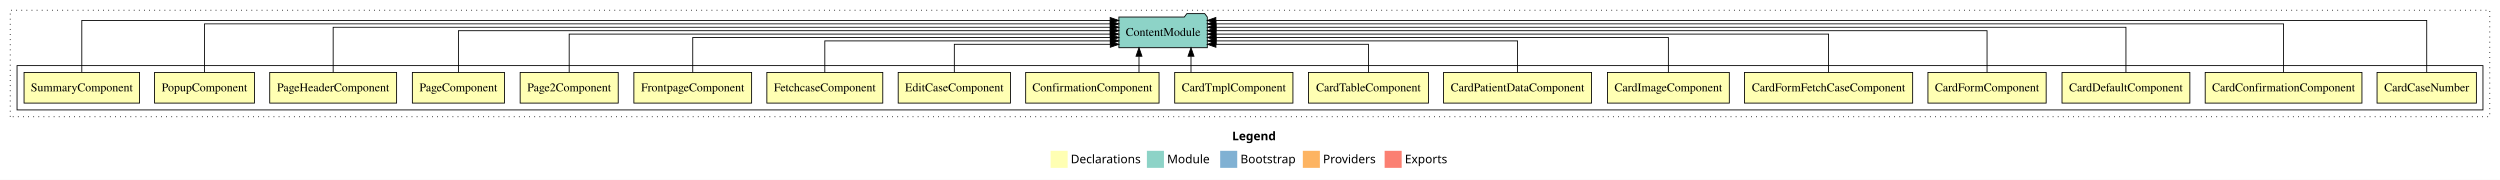
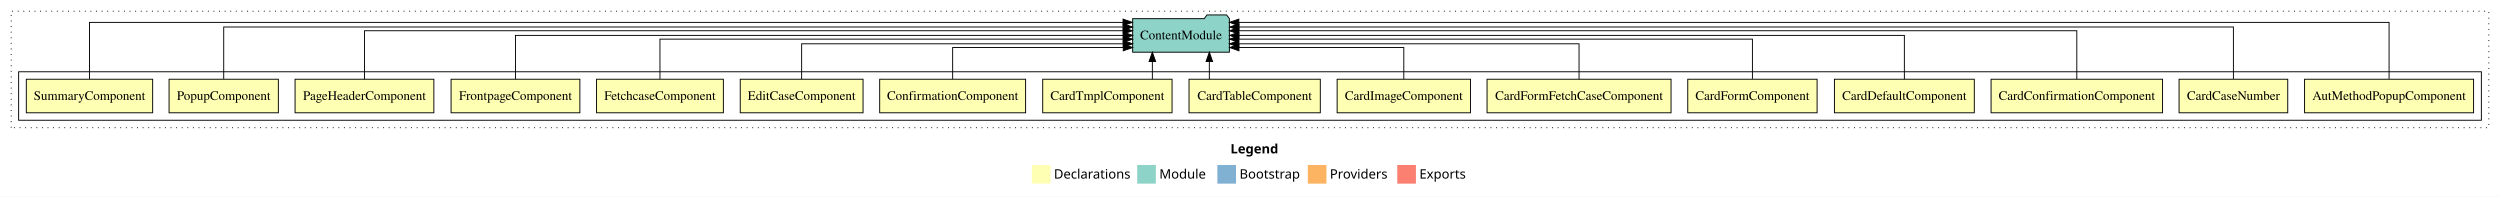
- <svg xmlns="http://www.w3.org/2000/svg" width="2934pt" height="211pt" viewBox="0.00 0.00 2934.00 211.00">
+ <svg xmlns="http://www.w3.org/2000/svg" width="2682pt" height="211pt" viewBox="0.00 0.00 2682.00 211.00">
  <g id="graph0" class="graph" transform="scale(1 1) rotate(0) translate(4 207)">
-     <polygon fill="#ffffff" stroke="transparent" points="-4,4 -4,-207 2930,-207 2930,4 -4,4" />
-     <text text-anchor="start" x="1442.009" y="-42.4" font-family="sans-serif" font-weight="bold" font-size="14.00" fill="#000000">Legend</text>
-     <polygon fill="#ffffb3" stroke="transparent" points="1229,-10 1229,-30 1249,-30 1249,-10 1229,-10" />
-     <text text-anchor="start" x="1252.629" y="-15.4" font-family="sans-serif" font-size="14.00" fill="#000000">  Declarations</text>
-     <polygon fill="#8dd3c7" stroke="transparent" points="1342,-10 1342,-30 1362,-30 1362,-10 1342,-10" />
-     <text text-anchor="start" x="1365.725" y="-15.4" font-family="sans-serif" font-size="14.00" fill="#000000">  Module</text>
-     <polygon fill="#80b1d3" stroke="transparent" points="1428,-10 1428,-30 1448,-30 1448,-10 1428,-10" />
-     <text text-anchor="start" x="1451.781" y="-15.4" font-family="sans-serif" font-size="14.00" fill="#000000">  Bootstrap</text>
-     <polygon fill="#fdb462" stroke="transparent" points="1525,-10 1525,-30 1545,-30 1545,-10 1525,-10" />
-     <text text-anchor="start" x="1548.673" y="-15.4" font-family="sans-serif" font-size="14.00" fill="#000000">  Providers</text>
-     <polygon fill="#fb8072" stroke="transparent" points="1621,-10 1621,-30 1641,-30 1641,-10 1621,-10" />
-     <text text-anchor="start" x="1644.726" y="-15.4" font-family="sans-serif" font-size="14.00" fill="#000000">  Exports</text>
+     <polygon fill="#ffffff" stroke="transparent" points="-4,4 -4,-207 2678,-207 2678,4 -4,4" />
+     <text text-anchor="start" x="1316.009" y="-42.4" font-family="sans-serif" font-weight="bold" font-size="14.00" fill="#000000">Legend</text>
+     <polygon fill="#ffffb3" stroke="transparent" points="1103,-10 1103,-30 1123,-30 1123,-10 1103,-10" />
+     <text text-anchor="start" x="1126.629" y="-15.4" font-family="sans-serif" font-size="14.00" fill="#000000">  Declarations</text>
+     <polygon fill="#8dd3c7" stroke="transparent" points="1216,-10 1216,-30 1236,-30 1236,-10 1216,-10" />
+     <text text-anchor="start" x="1239.725" y="-15.4" font-family="sans-serif" font-size="14.00" fill="#000000">  Module</text>
+     <polygon fill="#80b1d3" stroke="transparent" points="1302,-10 1302,-30 1322,-30 1322,-10 1302,-10" />
+     <text text-anchor="start" x="1325.781" y="-15.4" font-family="sans-serif" font-size="14.00" fill="#000000">  Bootstrap</text>
+     <polygon fill="#fdb462" stroke="transparent" points="1399,-10 1399,-30 1419,-30 1419,-10 1399,-10" />
+     <text text-anchor="start" x="1422.673" y="-15.4" font-family="sans-serif" font-size="14.00" fill="#000000">  Providers</text>
+     <polygon fill="#fb8072" stroke="transparent" points="1495,-10 1495,-30 1515,-30 1515,-10 1495,-10" />
+     <text text-anchor="start" x="1518.726" y="-15.4" font-family="sans-serif" font-size="14.00" fill="#000000">  Exports</text>
    <g id="clust1" class="cluster">
-       <polygon fill="none" stroke="#000000" stroke-dasharray="1,5" points="8,-70 8,-195 2918,-195 2918,-70 8,-70" />
+       <polygon fill="none" stroke="#000000" stroke-dasharray="1,5" points="8,-70 8,-195 2666,-195 2666,-70 8,-70" />
    </g>
    <g id="clust2" class="cluster">
-       <polygon fill="none" stroke="#000000" points="16,-78 16,-130 2910,-130 2910,-78 16,-78" />
+       <polygon fill="none" stroke="#000000" points="16,-78 16,-130 2658,-130 2658,-78 16,-78" />
    </g>
    <g id="node1" class="node">
-       <polygon fill="#ffffb3" stroke="#000000" points="2902.295,-122 2785.705,-122 2785.705,-86 2902.295,-86 2902.295,-122" />
-       <text text-anchor="middle" x="2844" y="-99.8" font-family="Times,serif" font-size="14.00" fill="#000000">CardCaseNumber</text>
+       <polygon fill="#ffffb3" stroke="#000000" points="2649.662,-122 2468.338,-122 2468.338,-86 2649.662,-86 2649.662,-122" />
+       <text text-anchor="middle" x="2559" y="-99.8" font-family="Times,serif" font-size="14.00" fill="#000000">AutMethodPopupComponent</text>
    </g>
-     <g id="node19" class="node">
-       <polygon fill="#8dd3c7" stroke="#000000" points="1412.882,-187 1409.882,-191 1388.882,-191 1385.882,-187 1309.118,-187 1309.118,-151 1412.882,-151 1412.882,-187" />
-       <text text-anchor="middle" x="1361" y="-164.8" font-family="Times,serif" font-size="14.00" fill="#000000">ContentModule</text>
+     <g id="node17" class="node">
+       <polygon fill="#8dd3c7" stroke="#000000" points="1314.882,-187 1311.882,-191 1290.882,-191 1287.882,-187 1211.118,-187 1211.118,-151 1314.882,-151 1314.882,-187" />
+       <text text-anchor="middle" x="1263" y="-164.8" font-family="Times,serif" font-size="14.00" fill="#000000">ContentModule</text>
    </g>
    <g id="edge1" class="edge">
-       <path fill="none" stroke="#000000" d="M2844,-122.323C2844,-145.66 2844,-183 2844,-183 2844,-183 1422.911,-183 1422.911,-183" />
-       <polygon fill="#000000" stroke="#000000" points="1422.911,-179.5 1412.911,-183 1422.911,-186.5 1422.911,-179.5" />
+       <path fill="none" stroke="#000000" d="M2559,-122.323C2559,-145.66 2559,-183 2559,-183 2559,-183 1325.006,-183 1325.006,-183" />
+       <polygon fill="#000000" stroke="#000000" points="1325.006,-179.5 1315.006,-183 1325.006,-186.5 1325.006,-179.5" />
    </g>
    <g id="node2" class="node">
-       <polygon fill="#ffffb3" stroke="#000000" points="2767.979,-122 2584.021,-122 2584.021,-86 2767.979,-86 2767.979,-122" />
-       <text text-anchor="middle" x="2676" y="-99.8" font-family="Times,serif" font-size="14.00" fill="#000000">CardConfirmationComponent</text>
+       <polygon fill="#ffffb3" stroke="#000000" points="2450.295,-122 2333.705,-122 2333.705,-86 2450.295,-86 2450.295,-122" />
+       <text text-anchor="middle" x="2392" y="-99.8" font-family="Times,serif" font-size="14.00" fill="#000000">CardCaseNumber</text>
    </g>
    <g id="edge2" class="edge">
-       <path fill="none" stroke="#000000" d="M2676,-122.155C2676,-144.352 2676,-179 2676,-179 2676,-179 1422.955,-179 1422.955,-179" />
-       <polygon fill="#000000" stroke="#000000" points="1422.955,-175.5 1412.955,-179 1422.955,-182.5 1422.955,-175.5" />
+       <path fill="none" stroke="#000000" d="M2392,-122.292C2392,-144.206 2392,-178 2392,-178 2392,-178 1325.19,-178 1325.19,-178" />
+       <polygon fill="#000000" stroke="#000000" points="1325.19,-174.5 1315.19,-178 1325.19,-181.5 1325.19,-174.5" />
    </g>
    <g id="node3" class="node">
-       <polygon fill="#ffffb3" stroke="#000000" points="2566.023,-122 2415.977,-122 2415.977,-86 2566.023,-86 2566.023,-122" />
-       <text text-anchor="middle" x="2491" y="-99.8" font-family="Times,serif" font-size="14.00" fill="#000000">CardDefaultComponent</text>
+       <polygon fill="#ffffb3" stroke="#000000" points="2315.979,-122 2132.021,-122 2132.021,-86 2315.979,-86 2315.979,-122" />
+       <text text-anchor="middle" x="2224" y="-99.8" font-family="Times,serif" font-size="14.00" fill="#000000">CardConfirmationComponent</text>
    </g>
    <g id="edge3" class="edge">
-       <path fill="none" stroke="#000000" d="M2491,-122.284C2491,-143.321 2491,-175 2491,-175 2491,-175 1423.236,-175 1423.236,-175" />
-       <polygon fill="#000000" stroke="#000000" points="1423.236,-171.5 1413.236,-175 1423.236,-178.5 1423.236,-171.5" />
+       <path fill="none" stroke="#000000" d="M2224,-122.027C2224,-142.767 2224,-174 2224,-174 2224,-174 1325.008,-174 1325.008,-174" />
+       <polygon fill="#000000" stroke="#000000" points="1325.008,-170.5 1315.008,-174 1325.008,-177.5 1325.008,-170.5" />
    </g>
    <g id="node4" class="node">
-       <polygon fill="#ffffb3" stroke="#000000" points="2397.378,-122 2258.622,-122 2258.622,-86 2397.378,-86 2397.378,-122" />
-       <text text-anchor="middle" x="2328" y="-99.8" font-family="Times,serif" font-size="14.00" fill="#000000">CardFormComponent</text>
+       <polygon fill="#ffffb3" stroke="#000000" points="2114.023,-122 1963.977,-122 1963.977,-86 2114.023,-86 2114.023,-122" />
+       <text text-anchor="middle" x="2039" y="-99.8" font-family="Times,serif" font-size="14.00" fill="#000000">CardDefaultComponent</text>
    </g>
    <g id="edge4" class="edge">
-       <path fill="none" stroke="#000000" d="M2328,-122.308C2328,-142.145 2328,-171 2328,-171 2328,-171 1422.99,-171 1422.99,-171" />
-       <polygon fill="#000000" stroke="#000000" points="1422.99,-167.5 1412.99,-171 1422.99,-174.5 1422.99,-167.5" />
+       <path fill="none" stroke="#000000" d="M2039,-122.106C2039,-141.339 2039,-169 2039,-169 2039,-169 1325.12,-169 1325.12,-169" />
+       <polygon fill="#000000" stroke="#000000" points="1325.12,-165.5 1315.12,-169 1325.12,-172.5 1325.12,-165.5" />
    </g>
    <g id="node5" class="node">
-       <polygon fill="#ffffb3" stroke="#000000" points="2240.691,-122 2043.309,-122 2043.309,-86 2240.691,-86 2240.691,-122" />
-       <text text-anchor="middle" x="2142" y="-99.8" font-family="Times,serif" font-size="14.00" fill="#000000">CardFormFetchCaseComponent</text>
+       <polygon fill="#ffffb3" stroke="#000000" points="1945.378,-122 1806.622,-122 1806.622,-86 1945.378,-86 1945.378,-122" />
+       <text text-anchor="middle" x="1876" y="-99.8" font-family="Times,serif" font-size="14.00" fill="#000000">CardFormComponent</text>
    </g>
    <g id="edge5" class="edge">
-       <path fill="none" stroke="#000000" d="M2142,-122.222C2142,-140.828 2142,-167 2142,-167 2142,-167 1423.152,-167 1423.152,-167" />
-       <polygon fill="#000000" stroke="#000000" points="1423.152,-163.5 1413.152,-167 1423.152,-170.5 1423.152,-163.5" />
+       <path fill="none" stroke="#000000" d="M1876,-122.302C1876,-140.27 1876,-165 1876,-165 1876,-165 1325,-165 1325,-165" />
+       <polygon fill="#000000" stroke="#000000" points="1325,-161.5 1315,-165 1325,-168.5 1325,-161.5" />
    </g>
    <g id="node6" class="node">
-       <polygon fill="#ffffb3" stroke="#000000" points="2025.525,-122 1882.475,-122 1882.475,-86 2025.525,-86 2025.525,-122" />
-       <text text-anchor="middle" x="1954" y="-99.8" font-family="Times,serif" font-size="14.00" fill="#000000">CardImageComponent</text>
+       <polygon fill="#ffffb3" stroke="#000000" points="1788.691,-122 1591.309,-122 1591.309,-86 1788.691,-86 1788.691,-122" />
+       <text text-anchor="middle" x="1690" y="-99.8" font-family="Times,serif" font-size="14.00" fill="#000000">CardFormFetchCaseComponent</text>
    </g>
    <g id="edge6" class="edge">
-       <path fill="none" stroke="#000000" d="M1954,-122.022C1954,-139.373 1954,-163 1954,-163 1954,-163 1423.105,-163 1423.105,-163" />
-       <polygon fill="#000000" stroke="#000000" points="1423.105,-159.5 1413.105,-163 1423.105,-166.5 1423.105,-159.5" />
+       <path fill="none" stroke="#000000" d="M1690,-122.027C1690,-138.398 1690,-160 1690,-160 1690,-160 1324.932,-160 1324.932,-160" />
+       <polygon fill="#000000" stroke="#000000" points="1324.932,-156.5 1314.932,-160 1324.932,-163.5 1324.932,-156.5" />
    </g>
    <g id="node7" class="node">
-       <polygon fill="#ffffb3" stroke="#000000" points="1863.854,-122 1690.146,-122 1690.146,-86 1863.854,-86 1863.854,-122" />
-       <text text-anchor="middle" x="1777" y="-99.8" font-family="Times,serif" font-size="14.00" fill="#000000">CardPatientDataComponent</text>
+       <polygon fill="#ffffb3" stroke="#000000" points="1573.525,-122 1430.475,-122 1430.475,-86 1573.525,-86 1573.525,-122" />
+       <text text-anchor="middle" x="1502" y="-99.8" font-family="Times,serif" font-size="14.00" fill="#000000">CardImageComponent</text>
    </g>
    <g id="edge7" class="edge">
-       <path fill="none" stroke="#000000" d="M1777,-122.009C1777,-138.049 1777,-159 1777,-159 1777,-159 1423.265,-159 1423.265,-159" />
-       <polygon fill="#000000" stroke="#000000" points="1423.265,-155.5 1413.265,-159 1423.265,-162.5 1423.265,-155.5" />
+       <path fill="none" stroke="#000000" d="M1502,-122.187C1502,-137.182 1502,-156 1502,-156 1502,-156 1325.154,-156 1325.154,-156" />
+       <polygon fill="#000000" stroke="#000000" points="1325.154,-152.5 1315.154,-156 1325.154,-159.5 1325.154,-152.5" />
    </g>
    <g id="node8" class="node">
-       <polygon fill="#ffffb3" stroke="#000000" points="1672.417,-122 1531.583,-122 1531.583,-86 1672.417,-86 1672.417,-122" />
-       <text text-anchor="middle" x="1602" y="-99.8" font-family="Times,serif" font-size="14.00" fill="#000000">CardTableComponent</text>
+       <polygon fill="#ffffb3" stroke="#000000" points="1412.417,-122 1271.583,-122 1271.583,-86 1412.417,-86 1412.417,-122" />
+       <text text-anchor="middle" x="1342" y="-99.8" font-family="Times,serif" font-size="14.00" fill="#000000">CardTableComponent</text>
    </g>
    <g id="edge8" class="edge">
-       <path fill="none" stroke="#000000" d="M1602,-122.124C1602,-136.783 1602,-155 1602,-155 1602,-155 1422.997,-155 1422.997,-155" />
-       <polygon fill="#000000" stroke="#000000" points="1422.997,-151.5 1412.997,-155 1422.997,-158.5 1422.997,-151.5" />
+       <path fill="none" stroke="#000000" d="M1293.366,-122.106C1293.366,-122.106 1293.366,-140.991 1293.366,-140.991" />
+       <polygon fill="#000000" stroke="#000000" points="1289.867,-140.991 1293.366,-150.991 1296.867,-140.991 1289.867,-140.991" />
    </g>
    <g id="node9" class="node">
-       <polygon fill="#ffffb3" stroke="#000000" points="1513.378,-122 1374.622,-122 1374.622,-86 1513.378,-86 1513.378,-122" />
-       <text text-anchor="middle" x="1444" y="-99.8" font-family="Times,serif" font-size="14.00" fill="#000000">CardTmplComponent</text>
+       <polygon fill="#ffffb3" stroke="#000000" points="1253.378,-122 1114.622,-122 1114.622,-86 1253.378,-86 1253.378,-122" />
+       <text text-anchor="middle" x="1184" y="-99.8" font-family="Times,serif" font-size="14.00" fill="#000000">CardTmplComponent</text>
    </g>
    <g id="edge9" class="edge">
-       <path fill="none" stroke="#000000" d="M1393.751,-122.106C1393.751,-122.106 1393.751,-140.991 1393.751,-140.991" />
-       <polygon fill="#000000" stroke="#000000" points="1390.251,-140.991 1393.751,-150.991 1397.251,-140.991 1390.251,-140.991" />
+       <path fill="none" stroke="#000000" d="M1232.249,-122.106C1232.249,-122.106 1232.249,-140.991 1232.249,-140.991" />
+       <polygon fill="#000000" stroke="#000000" points="1228.749,-140.991 1232.249,-150.991 1235.749,-140.991 1228.749,-140.991" />
    </g>
    <g id="node10" class="node">
-       <polygon fill="#ffffb3" stroke="#000000" points="1356.267,-122 1199.733,-122 1199.733,-86 1356.267,-86 1356.267,-122" />
-       <text text-anchor="middle" x="1278" y="-99.8" font-family="Times,serif" font-size="14.00" fill="#000000">ConfirmationComponent</text>
+       <polygon fill="#ffffb3" stroke="#000000" points="1096.267,-122 939.733,-122 939.733,-86 1096.267,-86 1096.267,-122" />
+       <text text-anchor="middle" x="1018" y="-99.8" font-family="Times,serif" font-size="14.00" fill="#000000">ConfirmationComponent</text>
    </g>
    <g id="edge10" class="edge">
-       <path fill="none" stroke="#000000" d="M1332.721,-122.106C1332.721,-122.106 1332.721,-140.991 1332.721,-140.991" />
-       <polygon fill="#000000" stroke="#000000" points="1329.221,-140.991 1332.721,-150.991 1336.221,-140.991 1329.221,-140.991" />
+       <path fill="none" stroke="#000000" d="M1018,-122.187C1018,-137.182 1018,-156 1018,-156 1018,-156 1201.042,-156 1201.042,-156" />
+       <polygon fill="#000000" stroke="#000000" points="1201.042,-159.5 1211.042,-156 1201.042,-152.5 1201.042,-159.5" />
    </g>
    <g id="node11" class="node">
-       <polygon fill="#ffffb3" stroke="#000000" points="1181.877,-122 1050.123,-122 1050.123,-86 1181.877,-86 1181.877,-122" />
-       <text text-anchor="middle" x="1116" y="-99.8" font-family="Times,serif" font-size="14.00" fill="#000000">EditCaseComponent</text>
+       <polygon fill="#ffffb3" stroke="#000000" points="921.877,-122 790.123,-122 790.123,-86 921.877,-86 921.877,-122" />
+       <text text-anchor="middle" x="856" y="-99.8" font-family="Times,serif" font-size="14.00" fill="#000000">EditCaseComponent</text>
    </g>
    <g id="edge11" class="edge">
-       <path fill="none" stroke="#000000" d="M1116,-122.124C1116,-136.783 1116,-155 1116,-155 1116,-155 1299.042,-155 1299.042,-155" />
-       <polygon fill="#000000" stroke="#000000" points="1299.042,-158.5 1309.042,-155 1299.042,-151.5 1299.042,-158.5" />
+       <path fill="none" stroke="#000000" d="M856,-122.027C856,-138.398 856,-160 856,-160 856,-160 1201.04,-160 1201.04,-160" />
+       <polygon fill="#000000" stroke="#000000" points="1201.04,-163.5 1211.04,-160 1201.04,-156.5 1201.04,-163.5" />
    </g>
    <g id="node12" class="node">
-       <polygon fill="#ffffb3" stroke="#000000" points="1032.024,-122 895.976,-122 895.976,-86 1032.024,-86 1032.024,-122" />
-       <text text-anchor="middle" x="964" y="-99.8" font-family="Times,serif" font-size="14.00" fill="#000000">FetchcaseComponent</text>
+       <polygon fill="#ffffb3" stroke="#000000" points="772.024,-122 635.976,-122 635.976,-86 772.024,-86 772.024,-122" />
+       <text text-anchor="middle" x="704" y="-99.8" font-family="Times,serif" font-size="14.00" fill="#000000">FetchcaseComponent</text>
    </g>
    <g id="edge12" class="edge">
-       <path fill="none" stroke="#000000" d="M964,-122.009C964,-138.049 964,-159 964,-159 964,-159 1299.099,-159 1299.099,-159" />
-       <polygon fill="#000000" stroke="#000000" points="1299.099,-162.5 1309.099,-159 1299.099,-155.5 1299.099,-162.5" />
+       <path fill="none" stroke="#000000" d="M704,-122.302C704,-140.27 704,-165 704,-165 704,-165 1200.913,-165 1200.913,-165" />
+       <polygon fill="#000000" stroke="#000000" points="1200.913,-168.5 1210.913,-165 1200.913,-161.5 1200.913,-168.5" />
    </g>
    <g id="node13" class="node">
-       <polygon fill="#ffffb3" stroke="#000000" points="878.095,-122 739.905,-122 739.905,-86 878.095,-86 878.095,-122" />
-       <text text-anchor="middle" x="809" y="-99.8" font-family="Times,serif" font-size="14.00" fill="#000000">FrontpageComponent</text>
+       <polygon fill="#ffffb3" stroke="#000000" points="618.095,-122 479.905,-122 479.905,-86 618.095,-86 618.095,-122" />
+       <text text-anchor="middle" x="549" y="-99.8" font-family="Times,serif" font-size="14.00" fill="#000000">FrontpageComponent</text>
    </g>
    <g id="edge13" class="edge">
-       <path fill="none" stroke="#000000" d="M809,-122.022C809,-139.373 809,-163 809,-163 809,-163 1299.069,-163 1299.069,-163" />
-       <polygon fill="#000000" stroke="#000000" points="1299.069,-166.5 1309.069,-163 1299.069,-159.5 1299.069,-166.5" />
+       <path fill="none" stroke="#000000" d="M549,-122.106C549,-141.339 549,-169 549,-169 549,-169 1201.076,-169 1201.076,-169" />
+       <polygon fill="#000000" stroke="#000000" points="1201.076,-172.5 1211.076,-169 1201.076,-165.5 1201.076,-172.5" />
    </g>
    <g id="node14" class="node">
-       <polygon fill="#ffffb3" stroke="#000000" points="721.545,-122 606.455,-122 606.455,-86 721.545,-86 721.545,-122" />
-       <text text-anchor="middle" x="664" y="-99.8" font-family="Times,serif" font-size="14.00" fill="#000000">Page2Component</text>
-     </g>
-     <g id="edge14" class="edge">
-       <path fill="none" stroke="#000000" d="M664,-122.222C664,-140.828 664,-167 664,-167 664,-167 1298.897,-167 1298.897,-167" />
-       <polygon fill="#000000" stroke="#000000" points="1298.897,-170.5 1308.897,-167 1298.897,-163.5 1298.897,-170.5" />
-     </g>
-     <g id="node15" class="node">
-       <polygon fill="#ffffb3" stroke="#000000" points="588.045,-122 479.955,-122 479.955,-86 588.045,-86 588.045,-122" />
-       <text text-anchor="middle" x="534" y="-99.8" font-family="Times,serif" font-size="14.00" fill="#000000">PageComponent</text>
-     </g>
-     <g id="edge15" class="edge">
-       <path fill="none" stroke="#000000" d="M534,-122.308C534,-142.145 534,-171 534,-171 534,-171 1298.954,-171 1298.954,-171" />
-       <polygon fill="#000000" stroke="#000000" points="1298.954,-174.5 1308.954,-171 1298.954,-167.5 1298.954,-174.5" />
-     </g>
-     <g id="node16" class="node">
      <polygon fill="#ffffb3" stroke="#000000" points="461.455,-122 312.545,-122 312.545,-86 461.455,-86 461.455,-122" />
      <text text-anchor="middle" x="387" y="-99.8" font-family="Times,serif" font-size="14.00" fill="#000000">PageHeaderComponent</text>
    </g>
-     <g id="edge16" class="edge">
-       <path fill="none" stroke="#000000" d="M387,-122.284C387,-143.321 387,-175 387,-175 387,-175 1298.978,-175 1298.978,-175" />
-       <polygon fill="#000000" stroke="#000000" points="1298.978,-178.5 1308.978,-175 1298.978,-171.5 1298.978,-178.5" />
+     <g id="edge14" class="edge">
+       <path fill="none" stroke="#000000" d="M387,-122.027C387,-142.767 387,-174 387,-174 387,-174 1200.826,-174 1200.826,-174" />
+       <polygon fill="#000000" stroke="#000000" points="1200.826,-177.5 1210.826,-174 1200.826,-170.5 1200.826,-177.5" />
    </g>
-     <g id="node17" class="node">
+     <g id="node15" class="node">
      <polygon fill="#ffffb3" stroke="#000000" points="294.615,-122 177.385,-122 177.385,-86 294.615,-86 294.615,-122" />
      <text text-anchor="middle" x="236" y="-99.8" font-family="Times,serif" font-size="14.00" fill="#000000">PopupComponent</text>
    </g>
-     <g id="edge17" class="edge">
-       <path fill="none" stroke="#000000" d="M236,-122.155C236,-144.352 236,-179 236,-179 236,-179 1298.995,-179 1298.995,-179" />
-       <polygon fill="#000000" stroke="#000000" points="1298.995,-182.5 1308.995,-179 1298.995,-175.5 1298.995,-182.5" />
+     <g id="edge15" class="edge">
+       <path fill="none" stroke="#000000" d="M236,-122.292C236,-144.206 236,-178 236,-178 236,-178 1201.014,-178 1201.014,-178" />
+       <polygon fill="#000000" stroke="#000000" points="1201.014,-181.5 1211.014,-178 1201.014,-174.5 1201.014,-181.5" />
    </g>
-     <g id="node18" class="node">
+     <g id="node16" class="node">
      <polygon fill="#ffffb3" stroke="#000000" points="159.772,-122 24.228,-122 24.228,-86 159.772,-86 159.772,-122" />
      <text text-anchor="middle" x="92" y="-99.8" font-family="Times,serif" font-size="14.00" fill="#000000">SummaryComponent</text>
    </g>
-     <g id="edge18" class="edge">
-       <path fill="none" stroke="#000000" d="M92,-122.323C92,-145.66 92,-183 92,-183 92,-183 1298.888,-183 1298.888,-183" />
-       <polygon fill="#000000" stroke="#000000" points="1298.888,-186.5 1308.888,-183 1298.888,-179.5 1298.888,-186.5" />
+     <g id="edge16" class="edge">
+       <path fill="none" stroke="#000000" d="M92,-122.323C92,-145.66 92,-183 92,-183 92,-183 1200.792,-183 1200.792,-183" />
+       <polygon fill="#000000" stroke="#000000" points="1200.792,-186.5 1210.792,-183 1200.792,-179.5 1200.792,-186.5" />
    </g>
  </g>
</svg>
